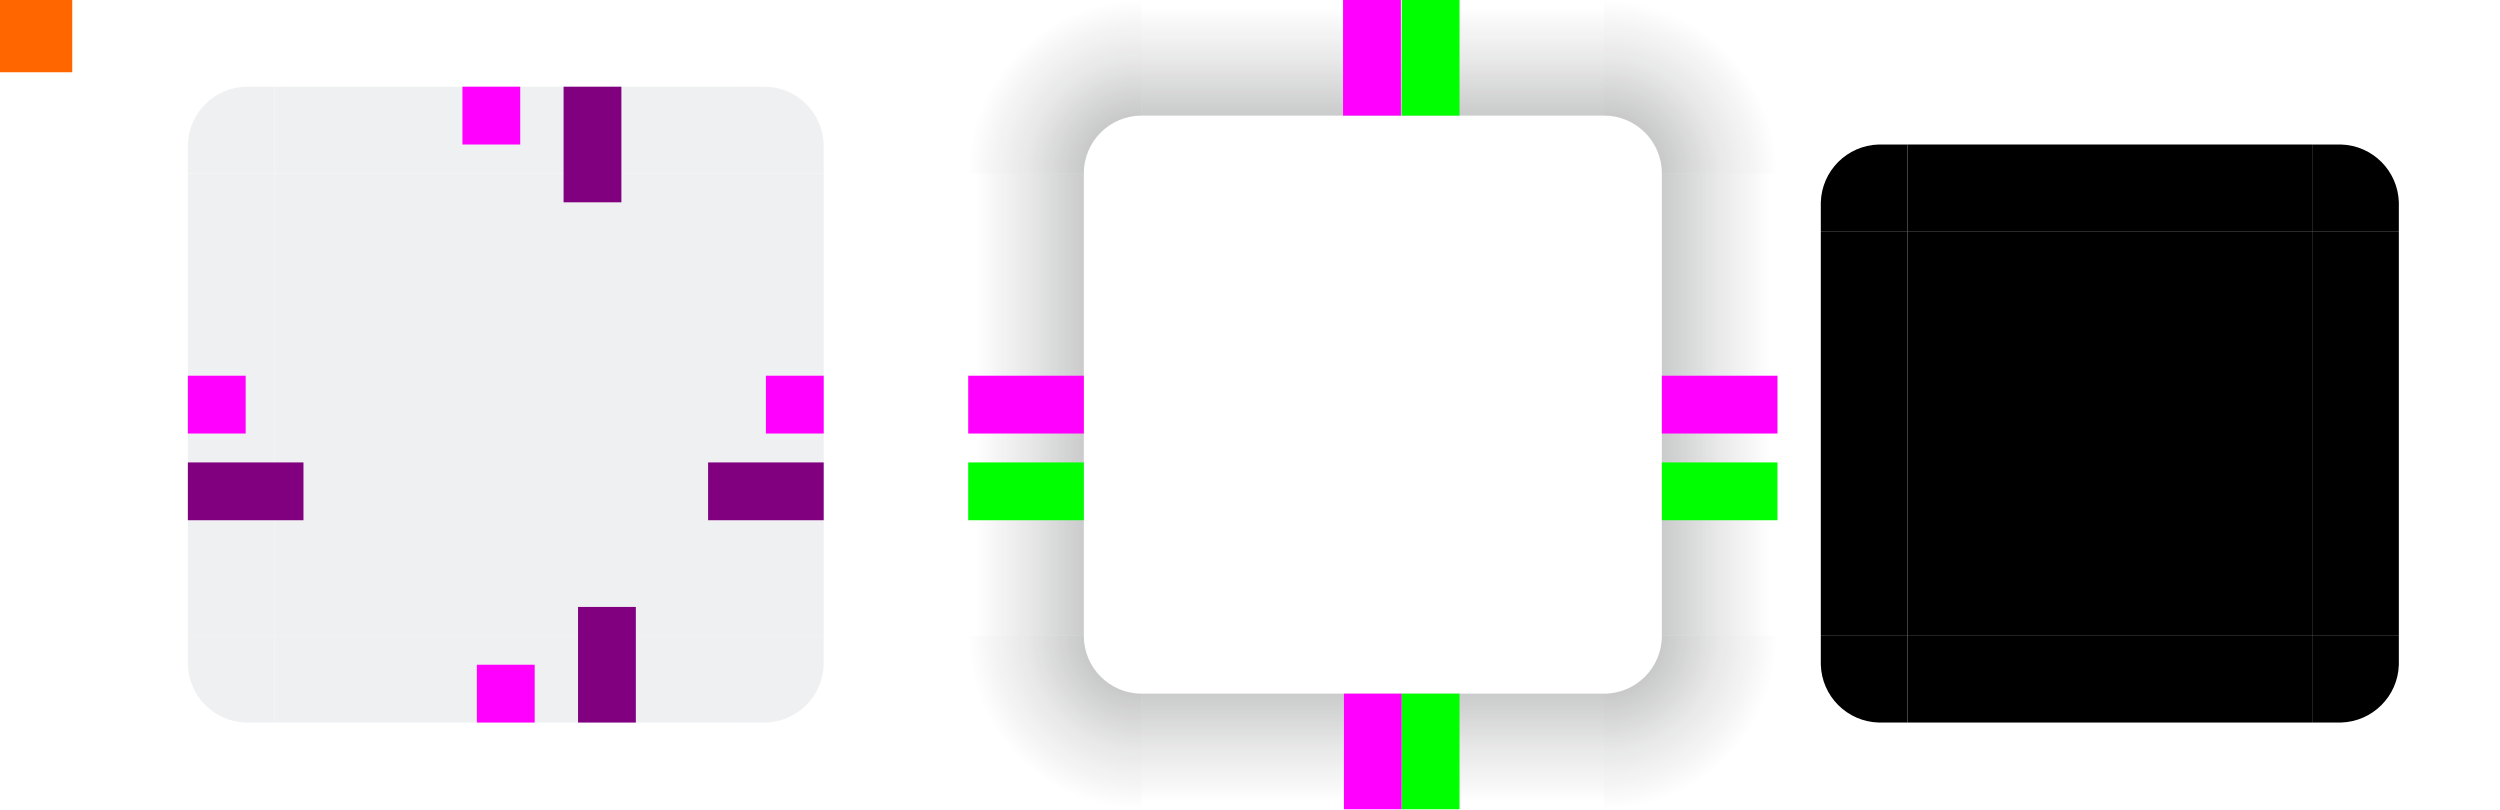
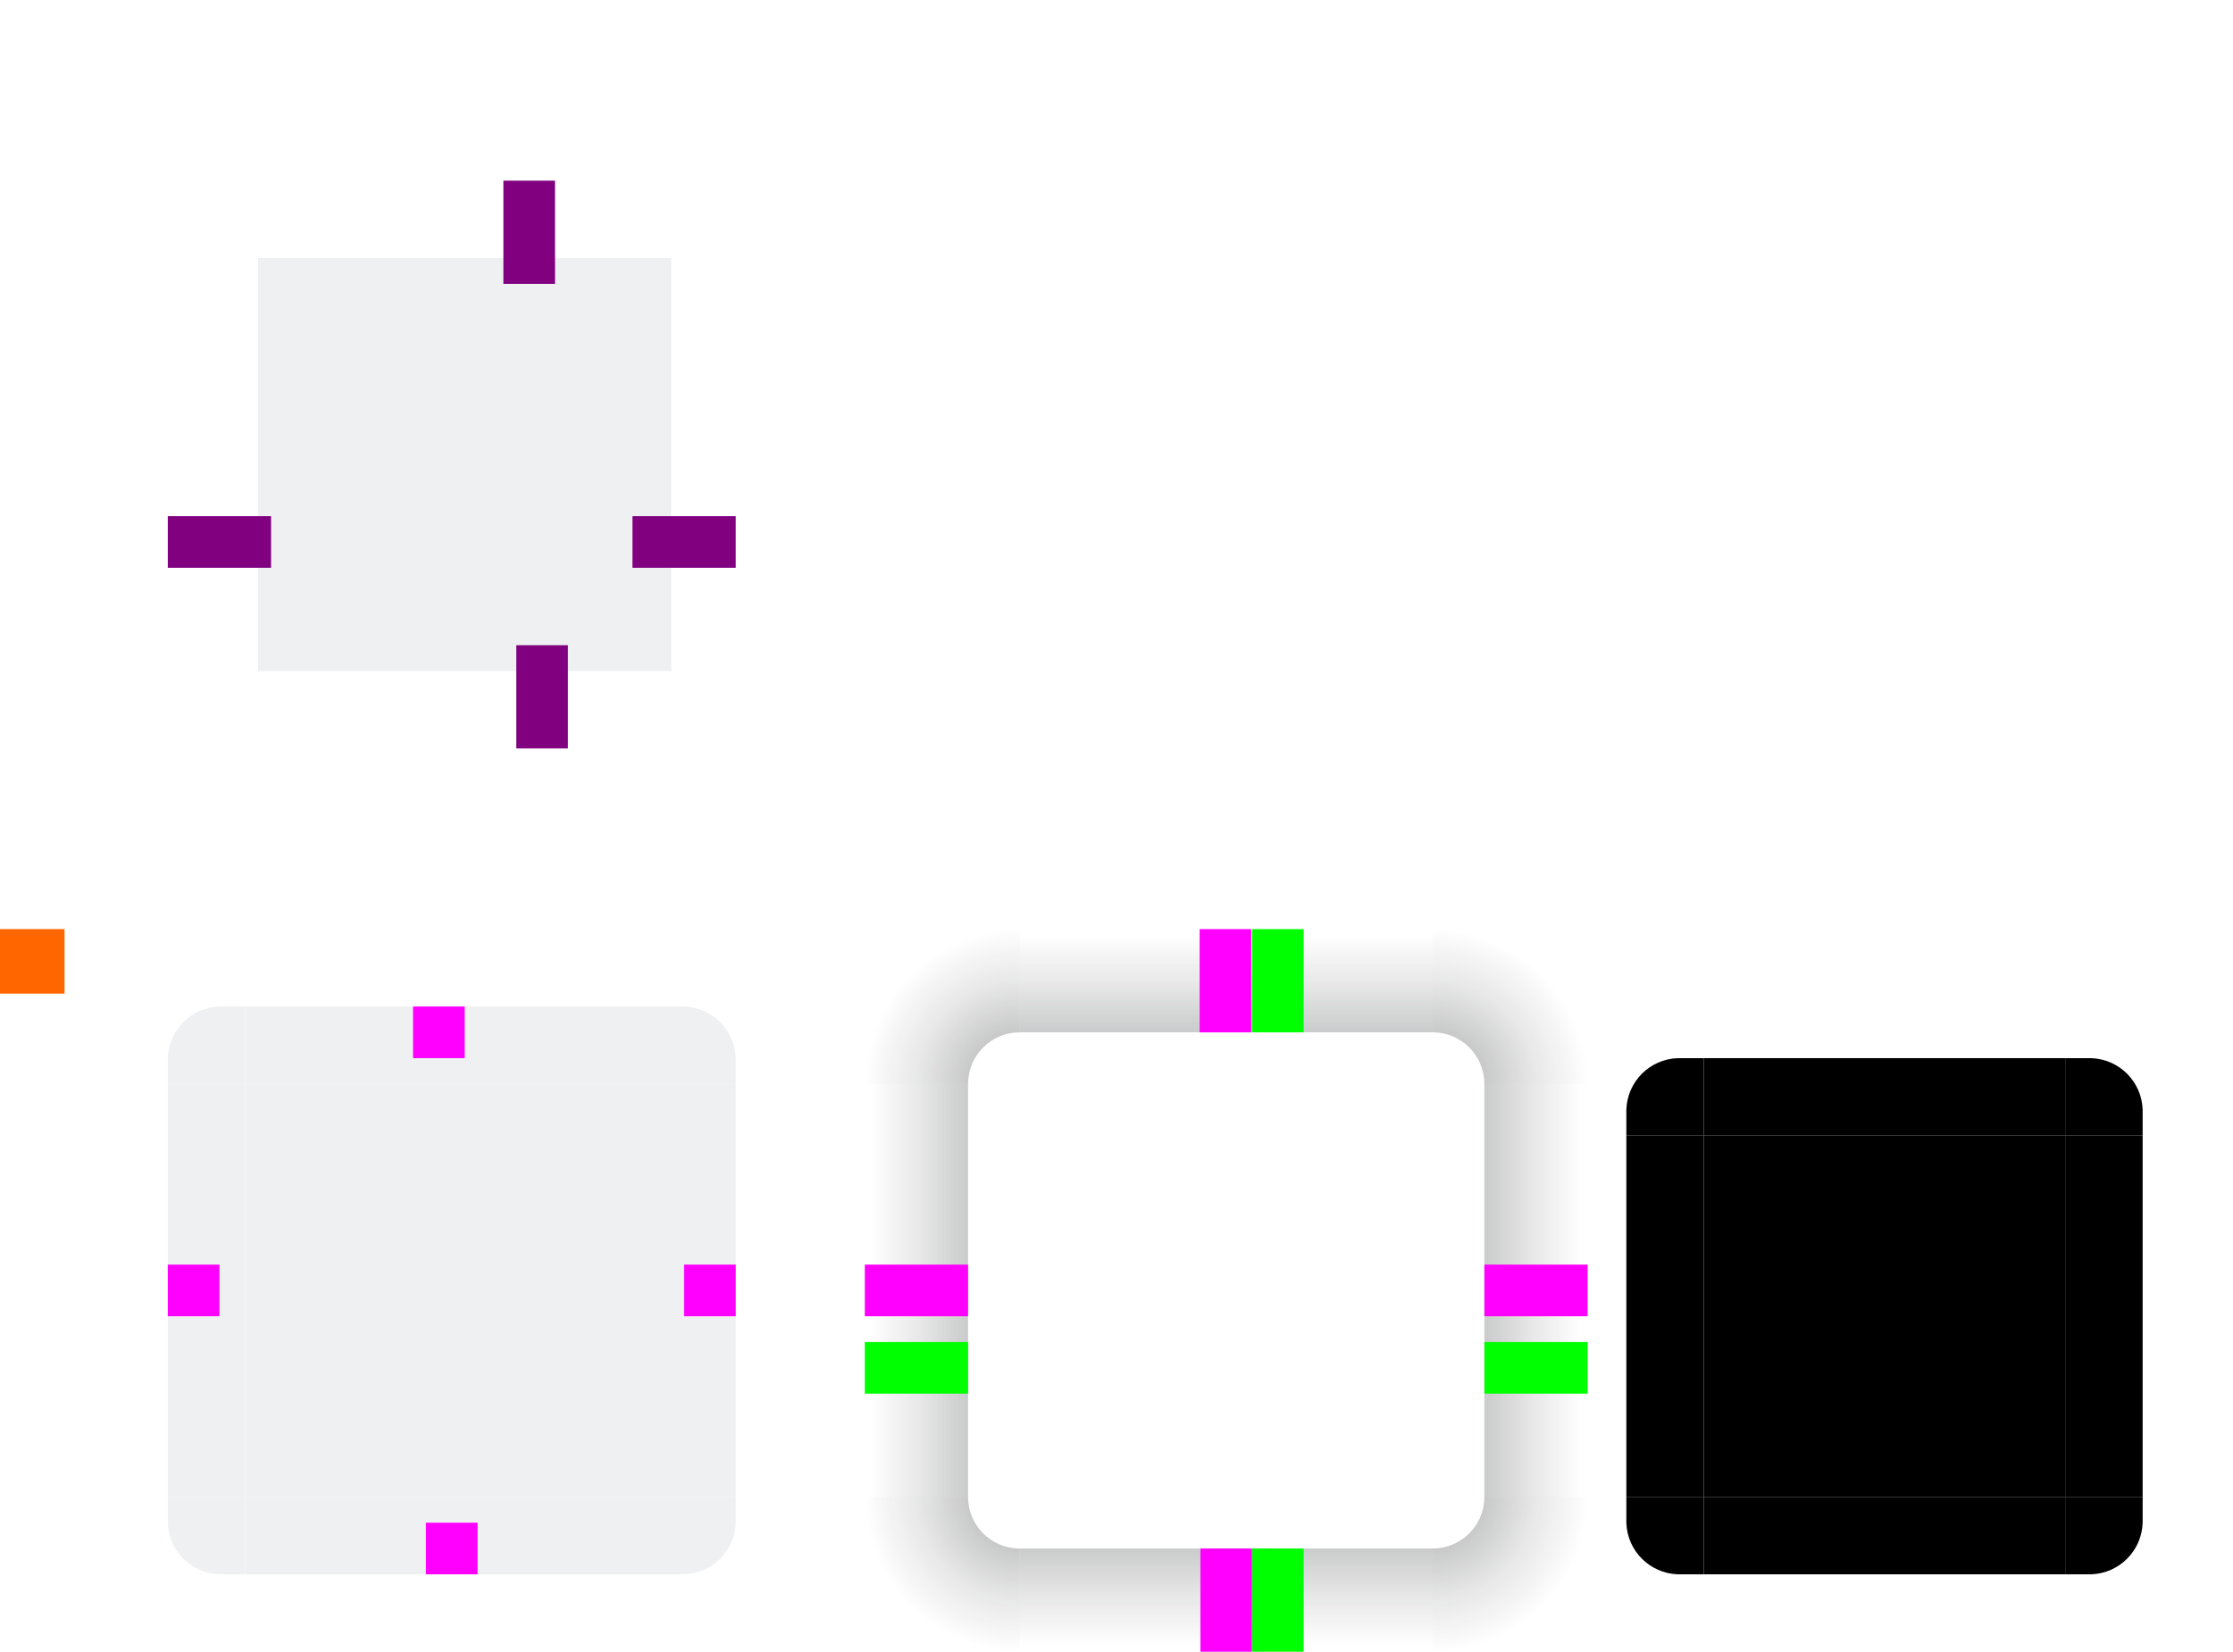
- <svg xmlns="http://www.w3.org/2000/svg" xmlns:xlink="http://www.w3.org/1999/xlink" width="173" height="56" viewBox="0 0 173 56" id="svg2" version="1.1">
+ <svg xmlns="http://www.w3.org/2000/svg" xmlns:xlink="http://www.w3.org/1999/xlink" width="173" height="128" viewBox="0 0 173 128" id="svg2" version="1.1">
  <style type="text/css" id="current-color-scheme">
      .ColorScheme-Text {
        color:#31363b;
        stop-color:#31363b;
      }
      .ColorScheme-Background {
        color:#eff0f1;
        stop-color:#eff0f1;
      }
      .ColorScheme-Highlight {
        color:#3daee9;
        stop-color:#3daee9;
      }
      .ColorScheme-ViewText {
        color:#31363b;
        stop-color:#31363b;
      }
      .ColorScheme-ViewBackground {
        color:#fcfcfc;
        stop-color:#fcfcfc;
      }
      .ColorScheme-ViewHover {
        color:#93cee9;
        stop-color:#93cee9;
      }
      .ColorScheme-ViewFocus{
        color:#3daee9;
        stop-color:#3daee9;
      }
      .ColorScheme-ButtonText {
        color:#31363b;
        stop-color:#31363b;
      }
      .ColorScheme-ButtonBackground {
        color:#eff0f1;
        stop-color:#eff0f1;
      }
      .ColorScheme-ButtonHover {
        color:#93cee9;
        stop-color:#93cee9;
      }
      .ColorScheme-ButtonFocus{
        color:#3daee9;
        stop-color:#3daee9;
      }
      </style>
  <defs id="defs4">
    <style type="text/css" id="style22">
      .ColorScheme-Text {
        color:#31363b;
      }
      .ColorScheme-Background {
        color:#eff0f1;
      }
      .ColorScheme-Highlight {
        color:#3daee9;
      }
      .ColorScheme-ViewText {
        color:#31363b;
      }
      .ColorScheme-ViewBackground {
        color:#fcfcfc;
      }
      .ColorScheme-ViewHover {
        color:#93cee9;
      }
      .ColorScheme-ViewFocus{
        color:#3daee9;
      }
      .ColorScheme-ButtonText {
        color:#31363b;
      }
      .ColorScheme-ButtonBackground {
        color:#eff0f1;
      }
      .ColorScheme-ButtonHover {
        color:#93cee9;
      }
      .ColorScheme-ButtonFocus{
        color:#3daee9;
      }
      </style>
    <style id="current-color-scheme-2" type="text/css">
      .ColorScheme-Text {
        color:#7B7C7E;
      }
      .ColorScheme-Background{
        color:#EFF0F1;
      }
      .ColorScheme-Highlight{
        color:#3DAEE6;
      }
      .ColorScheme-ViewText {
        color:#7B7C7E;
      }
      .ColorScheme-ViewBackground{
        color:#FCFCFC;
      }
      .ColorScheme-ViewHover {
        color:#3DAEE6;
      }
      .ColorScheme-ViewFocus{
        color:#1E92FF;
      }
      .ColorScheme-ButtonText {
        color:#7B7C7E;
      }
      .ColorScheme-ButtonBackground{
        color:#EFF0F1;
      }
      .ColorScheme-ButtonHover {
        color:#3DAEE6;
      }
      .ColorScheme-ButtonFocus{
        color:#1E92FF;
      }
</style>
    <linearGradient id="linearGradient3828-0">
      <stop id="stop3830-7" offset="0" style="stop-color:#232629;stop-opacity:0.239" />
      <stop style="stop-color:#1a1c1e;stop-opacity:0.239" offset="0.33" id="stop3836-9" />
      <stop style="stop-color:#111314;stop-opacity:0.098" offset="0.66" id="stop3832-0" />
      <stop id="stop3834-0" offset="1" style="stop-color:#000000;stop-opacity:0;" />
    </linearGradient>
    <linearGradient xlink:href="#linearGradient3809-3" id="linearGradient1030" gradientUnits="userSpaceOnUse" gradientTransform="translate(-998.3621,-158)" x1="65" y1="233" x2="65" y2="225.513" />
    <linearGradient id="linearGradient3809-3">
      <stop id="stop3811-1" offset="0" style="stop-color:#232629;stop-opacity:0.239;" />
      <stop style="stop-color:#111314;stop-opacity:0.098;" offset="0.5" id="stop3817-3" />
      <stop id="stop3815-2" offset="1" style="stop-color:#000000;stop-opacity:0;" />
    </linearGradient>
    <radialGradient xlink:href="#linearGradient3828-0" id="radialGradient1024" gradientUnits="userSpaceOnUse" gradientTransform="matrix(0,2,2,0,-397,848.3621)" cx="50" cy="238" fx="50" fy="238" r="6" />
    <linearGradient xlink:href="#linearGradient3809-3" id="linearGradient1022" gradientUnits="userSpaceOnUse" gradientTransform="translate(29,-1185.362)" x1="65" y1="233" x2="65" y2="225.513" />
    <radialGradient xlink:href="#linearGradient3828-0" id="radialGradient1032" gradientUnits="userSpaceOnUse" gradientTransform="matrix(0,2,-2,0,587,848.3621)" cx="50" cy="238" fx="50" fy="238" r="6" />
    <linearGradient xlink:href="#linearGradient3809-3" id="linearGradient1020" gradientUnits="userSpaceOnUse" gradientTransform="translate(-998.3621,-348)" x1="65" y1="233" x2="65" y2="225.513" />
    <radialGradient xlink:href="#linearGradient3828-0" id="radialGradient1026" gradientUnits="userSpaceOnUse" gradientTransform="matrix(0,-2,-2,0,587,1016.362)" cx="50" cy="238" fx="50" fy="238" r="6" />
    <linearGradient xlink:href="#linearGradient3809-3" id="linearGradient1018" gradientUnits="userSpaceOnUse" gradientTransform="translate(29.00001,679.3622)" x1="65" y1="233" x2="65" y2="225.513" />
    <radialGradient xlink:href="#linearGradient3828-0" id="radialGradient1028" gradientUnits="userSpaceOnUse" gradientTransform="matrix(0,-2,2,0,-397,1016.362)" cx="50" cy="238" fx="50" fy="238" r="6" />
  </defs>
-   <g id="layer1" transform="translate(0,-904.3622)">
+   <g id="layer1" transform="translate(0,-832.3622)">
+     <rect style="opacity:1;fill:currentColor;fill-opacity:1;stroke:none" id="thick-center" width="32" height="32" x="20" y="852.362" class="ColorScheme-Background" />
    <rect style="fill:url(#linearGradient1020);fill-opacity:1;stroke:none;stroke-width:2.219" id="shadow-right" width="32" height="8" x="-948.362" y="-123" transform="matrix(0,-1,-1,0,0,0)" />
    <rect y="-960.362" x="79" height="8" width="32" id="shadow-bottom" style="fill:url(#linearGradient1022);fill-opacity:1;stroke:none;stroke-width:1.05" transform="scale(1,-1)" />
    <path style="fill:url(#radialGradient1024);fill-opacity:1;stroke:none" d="m 67,960.362 v -12 H 75 c 0,2.209 1.791,4 4,4 v 8 z" id="shadow-bottomleft" />
    <path id="shadow-bottomright" d="m 123,960.362 v -12 h -8 c 0,2.209 -1.791,4 -4,4 v 8 z" style="fill:url(#radialGradient1032);fill-opacity:1;stroke:none" />
    <rect y="67" x="-948.362" height="8" width="32" id="shadow-left" style="fill:url(#linearGradient1030);fill-opacity:1;stroke:none;stroke-width:2.219" transform="rotate(-90)" />
    <rect style="fill:url(#linearGradient1018);fill-opacity:1;stroke:none;stroke-width:1.05" id="shadow-top" width="32" height="8" x="79" y="904.362" />
    <rect style="opacity:1;fill:#ff6600;fill-opacity:1;stroke:none" id="hint-tile-center" width="5" height="5" x="0" y="904.362" />
    <g id="top">
      <rect y="-51" x="-916.362" height="32" width="6" id="rect4152" style="opacity:1;fill:currentColor;fill-opacity:1;stroke:none" transform="matrix(0,-1,-1,0,0,0)" class="ColorScheme-Background" />
    </g>
    <g id="bottom">
-       <rect transform="matrix(0,1,-1,0,0,0)" style="opacity:1;fill:currentColor;fill-opacity:1;stroke:none" id="rect4148" width="6" height="32" x="948.362" y="-51" class="ColorScheme-Background" />
+       <rect transform="rotate(90)" style="opacity:1;fill:currentColor;fill-opacity:1;stroke:none" id="rect4148" width="6" height="32" x="948.362" y="-51" class="ColorScheme-Background" />
    </g>
    <g id="left">
      <rect transform="scale(-1,1)" style="opacity:1;fill:currentColor;fill-opacity:1;stroke:none" id="rect4144" width="6" height="32" x="-19" y="916.362" class="ColorScheme-Background" />
    </g>
    <g id="right">
      <rect y="916.362" x="51" height="32" width="6" id="rect4140" style="opacity:1;fill:currentColor;fill-opacity:1;stroke:none" class="ColorScheme-Background" />
    </g>
    <g id="center">
      <rect y="916.362" x="19" height="32" width="32" id="rect4401" style="opacity:1;fill:none;fill-opacity:1;stroke:none" />
      <rect style="opacity:1;fill:currentColor;fill-opacity:1;stroke:none" id="rect4138" width="32" height="32" x="19" y="916.362" class="ColorScheme-Background" />
    </g>
    <rect style="fill:#ff00ff;fill-opacity:1;stroke:none;stroke-width:0.816" id="hint-top-margin" width="4" height="4" x="32" y="910.362" />
    <rect y="950.362" x="33" height="4" width="4" id="hint-bottom-margin" style="fill:#ff00ff;fill-opacity:1;stroke:none;stroke-width:0.816" />
    <rect y="-57" x="930.362" height="4" width="4" id="hint-right-margin" style="fill:#ff00ff;fill-opacity:1;stroke:none;stroke-width:0.816" transform="rotate(90)" />
    <rect style="fill:#ff00ff;fill-opacity:1;stroke:none;stroke-width:0.816" id="hint-left-margin" width="4" height="4" x="930.362" y="-17" transform="rotate(90)" />
-     <rect style="fill:#00ff00;fill-opacity:1;stroke:none" id="hint-top-inset" width="4" height="0" x="33" y="904.362" />
-     <rect y="954.362" x="33" height="0" width="4" id="hint-bottom-inset" style="fill:#00ff00;fill-opacity:1;stroke:none" />
-     <rect y="-63" x="930.362" height="0" width="4" id="hint-right-inset" style="fill:#00ff00;fill-opacity:1;stroke:none" transform="matrix(0,1,-1,0,0,0)" />
-     <rect style="fill:#00ff00;fill-opacity:1;stroke:none" id="hint-left-inset" width="4" height="0" x="930.362" y="-13" transform="matrix(0,1,-1,0,0,0)" />
-     <text id="text4270" y="134.595" x="195.142" style="font-size:14px;font-style:normal;font-variant:normal;font-weight:bold;font-stretch:normal;text-align:justify;line-height:125%;writing-mode:lr-tb;text-anchor:start;fill:#000000;fill-opacity:1;stroke:none;font-family:Gill Sans" xml:space="preserve">
-       <tspan y="134.595" x="195.142" id="tspan4272" />
+     <rect style="fill:#00ff00;fill-opacity:1;stroke:none" id="hint-top-inset" width="4" height="1e-06" x="33" y="904.362" />
+     <rect y="954.362" x="33" height="1e-06" width="4" id="hint-bottom-inset" style="fill:#00ff00;fill-opacity:1;stroke:none" />
+     <rect y="-63" x="930.362" height="1e-06" width="4" id="hint-right-inset" style="fill:#00ff00;fill-opacity:1;stroke:none" transform="rotate(90)" />
+     <rect style="fill:#00ff00;fill-opacity:1;stroke:none" id="hint-left-inset" width="4" height="1e-06" x="930.362" y="-13" transform="rotate(90)" />
+     <text id="text4270" y="134.595" x="195.142" style="font-style:normal;font-variant:normal;font-weight:bold;font-stretch:normal;font-size:14px;line-height:125%;font-family:'Gill Sans';text-align:justify;writing-mode:lr-tb;text-anchor:start;fill:#000000;fill-opacity:1;stroke:none" xml:space="preserve">
+       <tspan y="147.333" x="195.142" id="tspan4272" />
    </text>
    <g style="opacity:0.979" transform="matrix(-0.75,0,0,0.75,130.3076,670.8414)" id="g3041" />
    <g id="shadow-center" transform="translate(59.93931,-2.080249e-5)">
      <rect style="opacity:1;fill:none;fill-opacity:1;stroke:none" id="rect4908" width="32" height="32" x="19" y="916.362" />
      <rect y="916.362" x="19" height="32" width="32" id="rect4910" style="opacity:1;fill:none;fill-opacity:1;stroke:none" />
    </g>
    <rect y="904.362" x="92.939" height="8" width="4" id="shadow-hint-top-margin" style="fill:#ff00ff;fill-opacity:1;stroke:none;stroke-width:1.155" />
    <rect style="fill:#ff00ff;fill-opacity:1;stroke:none;stroke-width:1.155" id="shadow-hint-bottom-margin" width="4" height="8" x="93" y="952.362" />
    <rect transform="rotate(90)" style="fill:#ff00ff;fill-opacity:1;stroke:none;stroke-width:1.155" id="shadow-hint-right-margin" width="4" height="8" x="930.362" y="-123" />
    <rect transform="rotate(90)" y="-75" x="930.362" height="8" width="4" id="shadow-hint-left-margin" style="fill:#ff00ff;fill-opacity:1;stroke:none;stroke-width:1.155" />
    <rect y="904.362" x="97" height="8" width="4" id="shadow-hint-top-inset" style="fill:#00ff00;fill-opacity:1;stroke:none;stroke-width:1.155" />
    <rect style="fill:#00ff00;fill-opacity:1;stroke:none;stroke-width:1.155" id="shadow-hint-bottom-inset" width="4" height="8" x="97" y="952.362" />
    <rect transform="rotate(90)" style="fill:#00ff00;fill-opacity:1;stroke:none;stroke-width:1.155" id="shadow-hint-right-inset" width="4" height="8" x="936.362" y="-123" />
    <rect transform="rotate(90)" y="-75" x="936.362" height="8" width="4" id="shadow-hint-left-inset" style="fill:#00ff00;fill-opacity:1;stroke:none;stroke-width:1.155" />
    <rect y="914.362" x="132" height="6" width="28" style="opacity:1;fill:#000000;fill-opacity:1;stroke:none;stroke-width:0.928;stroke-linecap:round;stroke-linejoin:round;stroke-miterlimit:4;stroke-dasharray:none;stroke-dashoffset:0;stroke-opacity:1;paint-order:normal" id="mask-top" />
    <rect y="920.362" x="132" height="28" width="28" style="opacity:1;fill:#000000;fill-opacity:1;stroke:none;stroke-width:2.005;stroke-linecap:round;stroke-linejoin:round;stroke-miterlimit:4;stroke-dasharray:none;stroke-dashoffset:0;stroke-opacity:1;paint-order:normal" id="mask-center" />
    <rect transform="scale(1,-1)" y="-954.362" x="132" height="6" width="28" style="opacity:1;fill:#000000;fill-opacity:1;stroke:none;stroke-width:0.928;stroke-linecap:round;stroke-linejoin:round;stroke-miterlimit:4;stroke-dasharray:none;stroke-dashoffset:0;stroke-opacity:1;paint-order:normal" id="mask-bottom" />
    <rect transform="rotate(90)" y="-132" x="920.362" height="6" width="28" style="opacity:1;fill:#000000;fill-opacity:1;stroke:none;stroke-width:0.928;stroke-linecap:round;stroke-linejoin:round;stroke-miterlimit:4;stroke-dasharray:none;stroke-dashoffset:0;stroke-opacity:1;paint-order:normal" id="mask-left" />
    <rect transform="rotate(90)" y="-166" x="920.362" height="6" width="28" style="opacity:1;fill:#000000;fill-opacity:1;stroke:none;stroke-width:0.928;stroke-linecap:round;stroke-linejoin:round;stroke-miterlimit:4;stroke-dasharray:none;stroke-dashoffset:0;stroke-opacity:1;paint-order:normal" id="mask-right" />
    <path class="ColorScheme-Background" style="opacity:1;fill:currentColor;stroke-width:2" d="m 17,910.362 c -2.183,0.067 -3.933,1.817 -4,4 v 2 h 6 v -6 z" id="topleft" />
    <path id="topright" d="m 57,914.362 c -0.067,-2.183 -1.817,-3.933 -4,-4 h -2 v 6 h 6 z" style="opacity:1;fill:currentColor;stroke-width:2" class="ColorScheme-Background" />
    <path class="ColorScheme-Background" style="opacity:1;fill:currentColor;stroke-width:2" d="m 53,954.362 c 2.183,-0.067 3.933,-1.817 4,-4 v -2 h -6 v 6 z" id="bottomright" />
    <path id="bottomleft" d="m 13,950.362 c 0.067,2.183 1.817,3.933 4,4 h 2 v -6 h -6 z" style="opacity:1;fill:currentColor;stroke-width:2" class="ColorScheme-Background" />
    <path style="fill:url(#radialGradient1026);fill-opacity:1;stroke:none;stroke-width:2" d="m 123,904.362 v 12 h -8 c 0,-2.209 -1.791,-4 -4,-4 v -8 z" id="shadow-topright" />
    <path id="shadow-topleft" d="m 67,904.362 v 12 h 8 c 0,-2.209 1.791,-4 4,-4 v -8 z" style="fill:url(#radialGradient1028);fill-opacity:1;stroke:none;stroke-width:2" />
    <path style="opacity:1;fill:#000000;fill-opacity:1;stroke-width:2" d="m 126,950.362 c 0.067,2.183 1.817,3.933 4,4 h 2 v -6 h -6 z" id="mask-bottomleft" />
    <path id="mask-bottomright" d="m 162,954.362 c 2.183,-0.067 3.933,-1.817 4,-4 v -2 h -6 v 6 z" style="opacity:1;fill:#000000;fill-opacity:1;stroke-width:2" />
    <path style="opacity:1;fill:#000000;fill-opacity:1;stroke-width:2" d="m 166,918.362 c -0.067,-2.183 -1.817,-3.933 -4,-4 h -2 v 6 h 6 z" id="mask-topright" />
    <path id="mask-topleft" d="m 130,914.362 c -2.183,0.067 -3.933,1.817 -4,4 v 2 h 6 v -6 z" style="opacity:1;fill:#000000;fill-opacity:1;stroke-width:2" />
-     <rect transform="rotate(90)" style="fill:#800080;fill-opacity:1;stroke:none;stroke-width:1.155" id="thick-hint-right-margin" width="4" height="8" x="936.362" y="-57" />
-     <rect transform="rotate(90)" y="-21" x="936.362" height="8" width="4" id="thick-hint-left-margin" style="fill:#800080;fill-opacity:1;stroke:none;stroke-width:1.155" />
-     <rect y="910.362" x="39" height="8" width="4" id="thick-hint-top-margin" style="fill:#800080;fill-opacity:1;stroke:none;stroke-width:1.155" />
-     <rect style="fill:#800080;fill-opacity:1;stroke:none;stroke-width:1.155" id="thick-hint-bottom-margin" width="4" height="8" x="40" y="946.362" />
+     <rect transform="rotate(90)" style="fill:#800080;fill-opacity:1;stroke:none;stroke-width:1.155" id="thick-hint-right-margin" width="4" height="8" x="872.362" y="-57" />
+     <rect transform="rotate(90)" y="-21" x="872.362" height="8" width="4" id="thick-hint-left-margin" style="fill:#800080;fill-opacity:1;stroke:none;stroke-width:1.155" />
+     <rect y="846.362" x="39" height="8" width="4" id="thick-hint-top-margin" style="fill:#800080;fill-opacity:1;stroke:none;stroke-width:1.155" />
+     <rect style="fill:#800080;fill-opacity:1;stroke:none;stroke-width:1.155" id="thick-hint-bottom-margin" width="4" height="8" x="40" y="882.362" />
  </g>
</svg>
